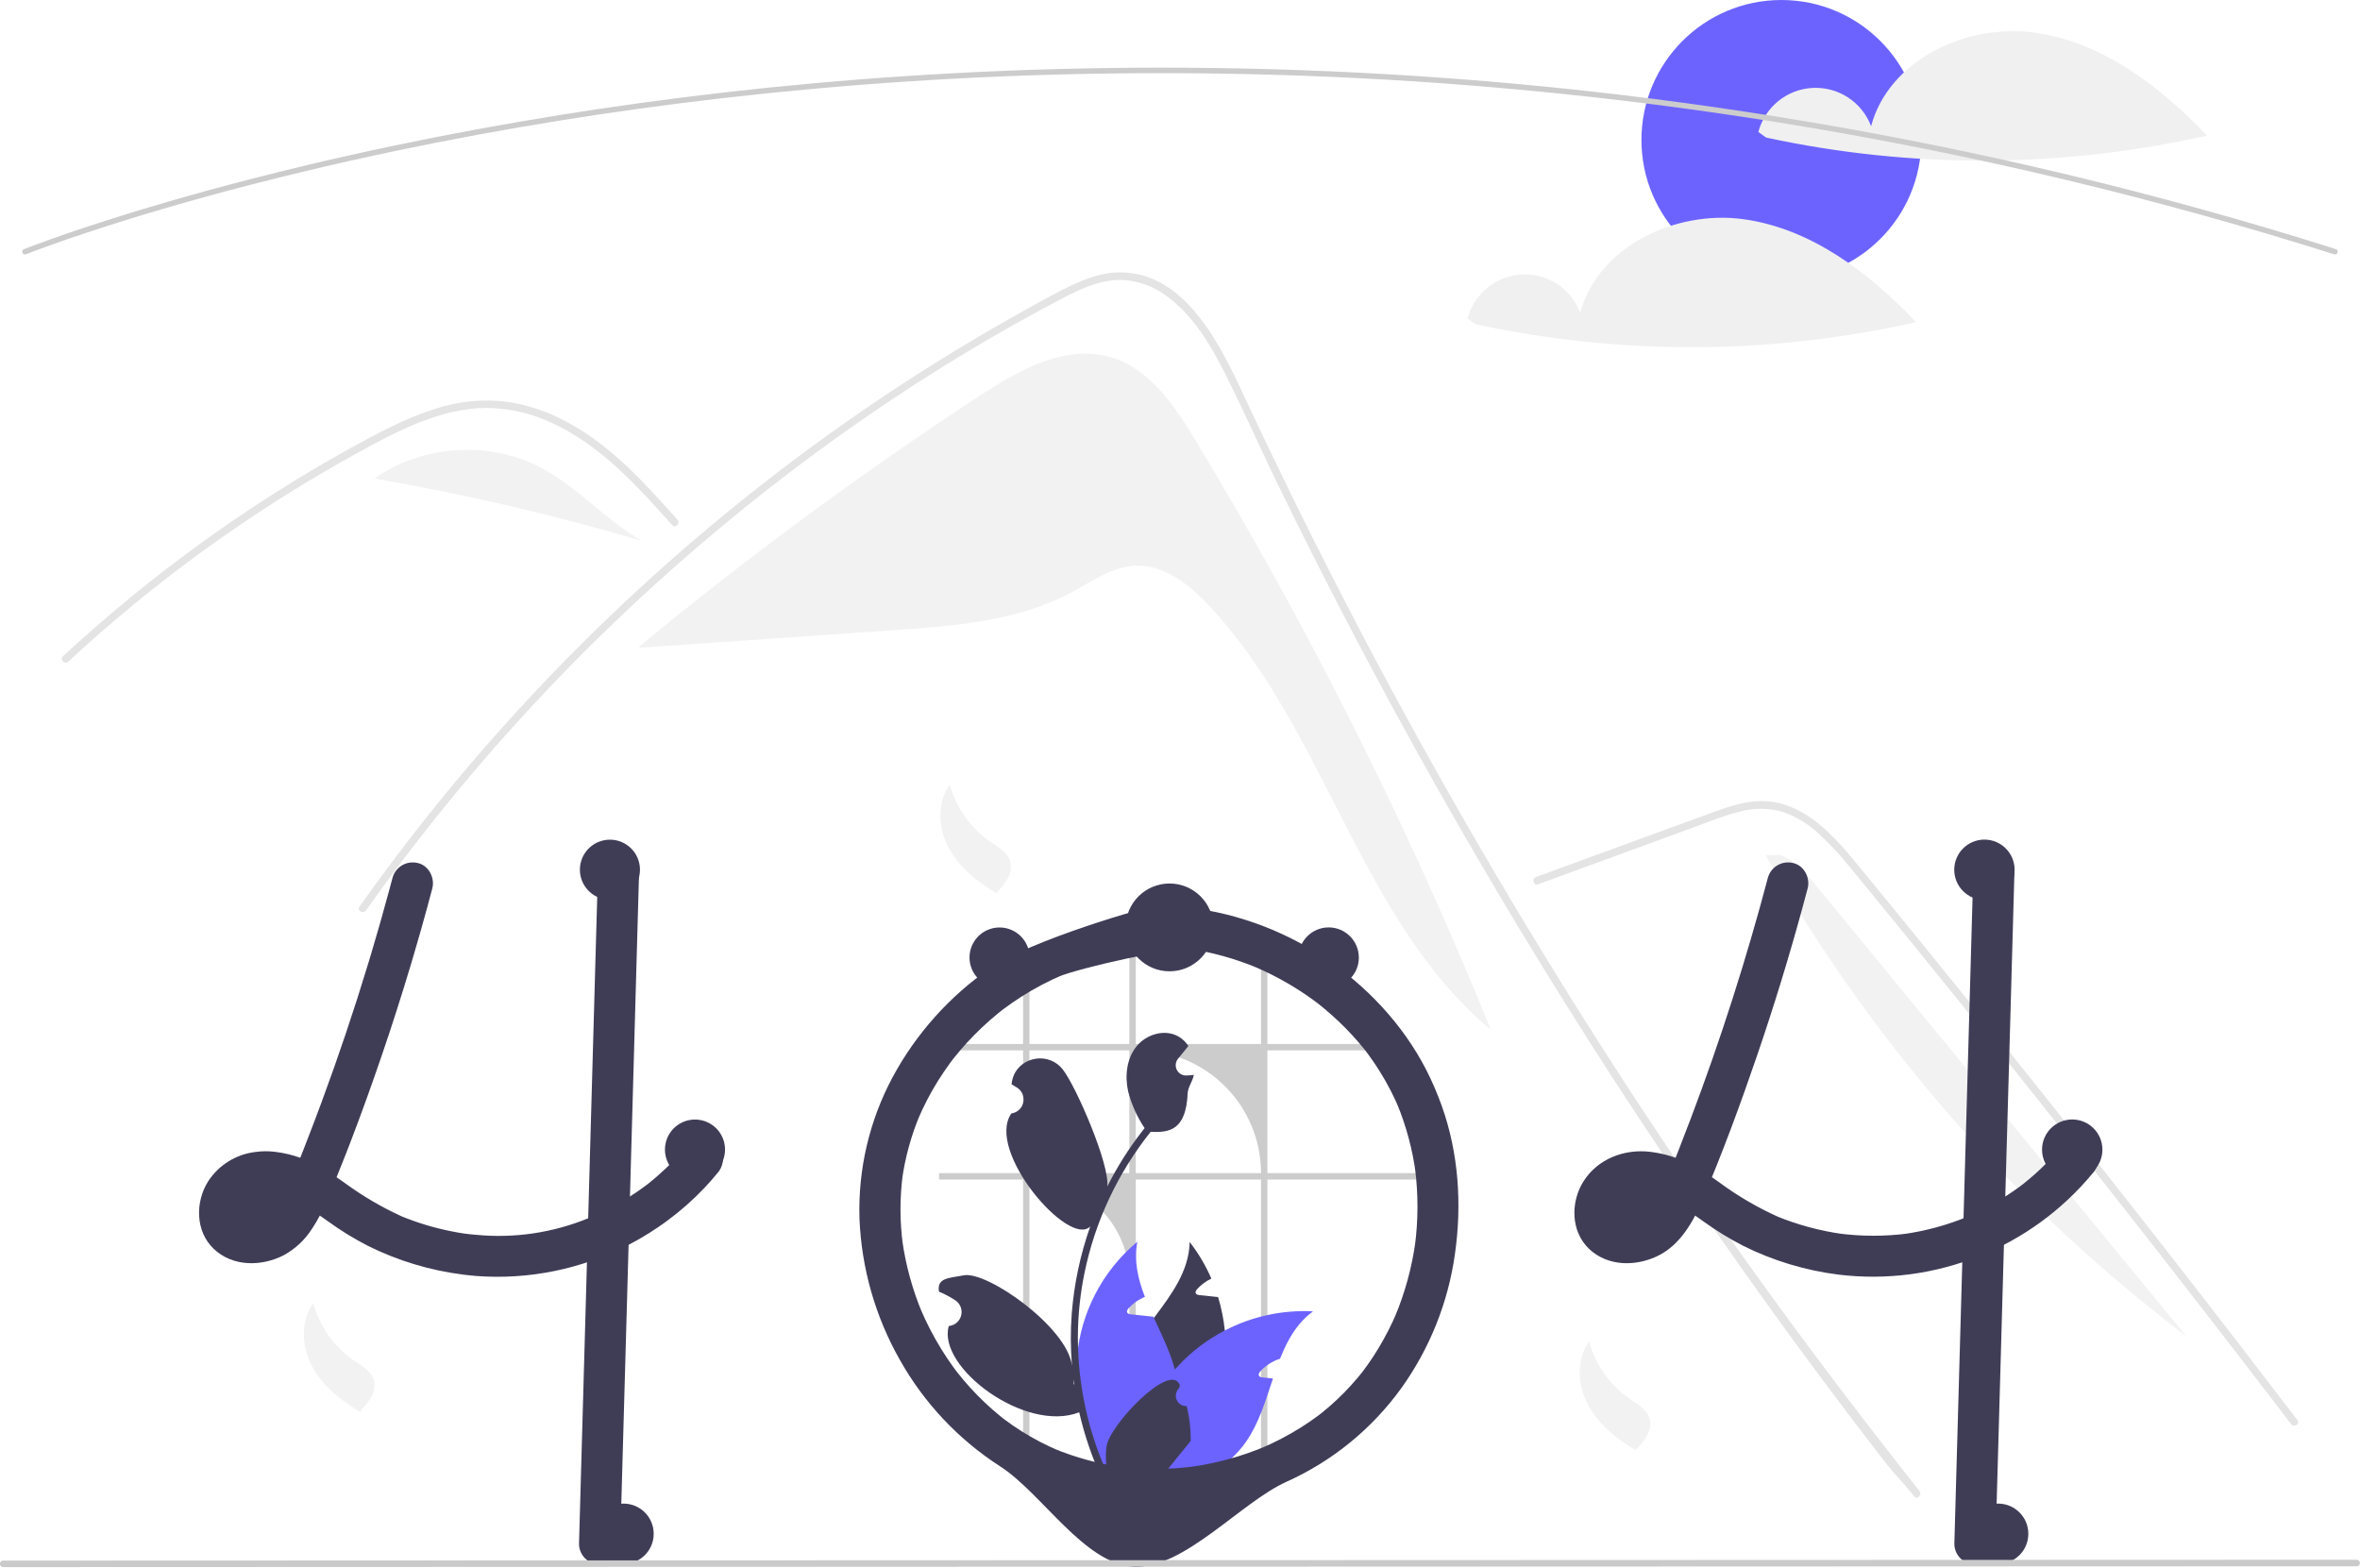
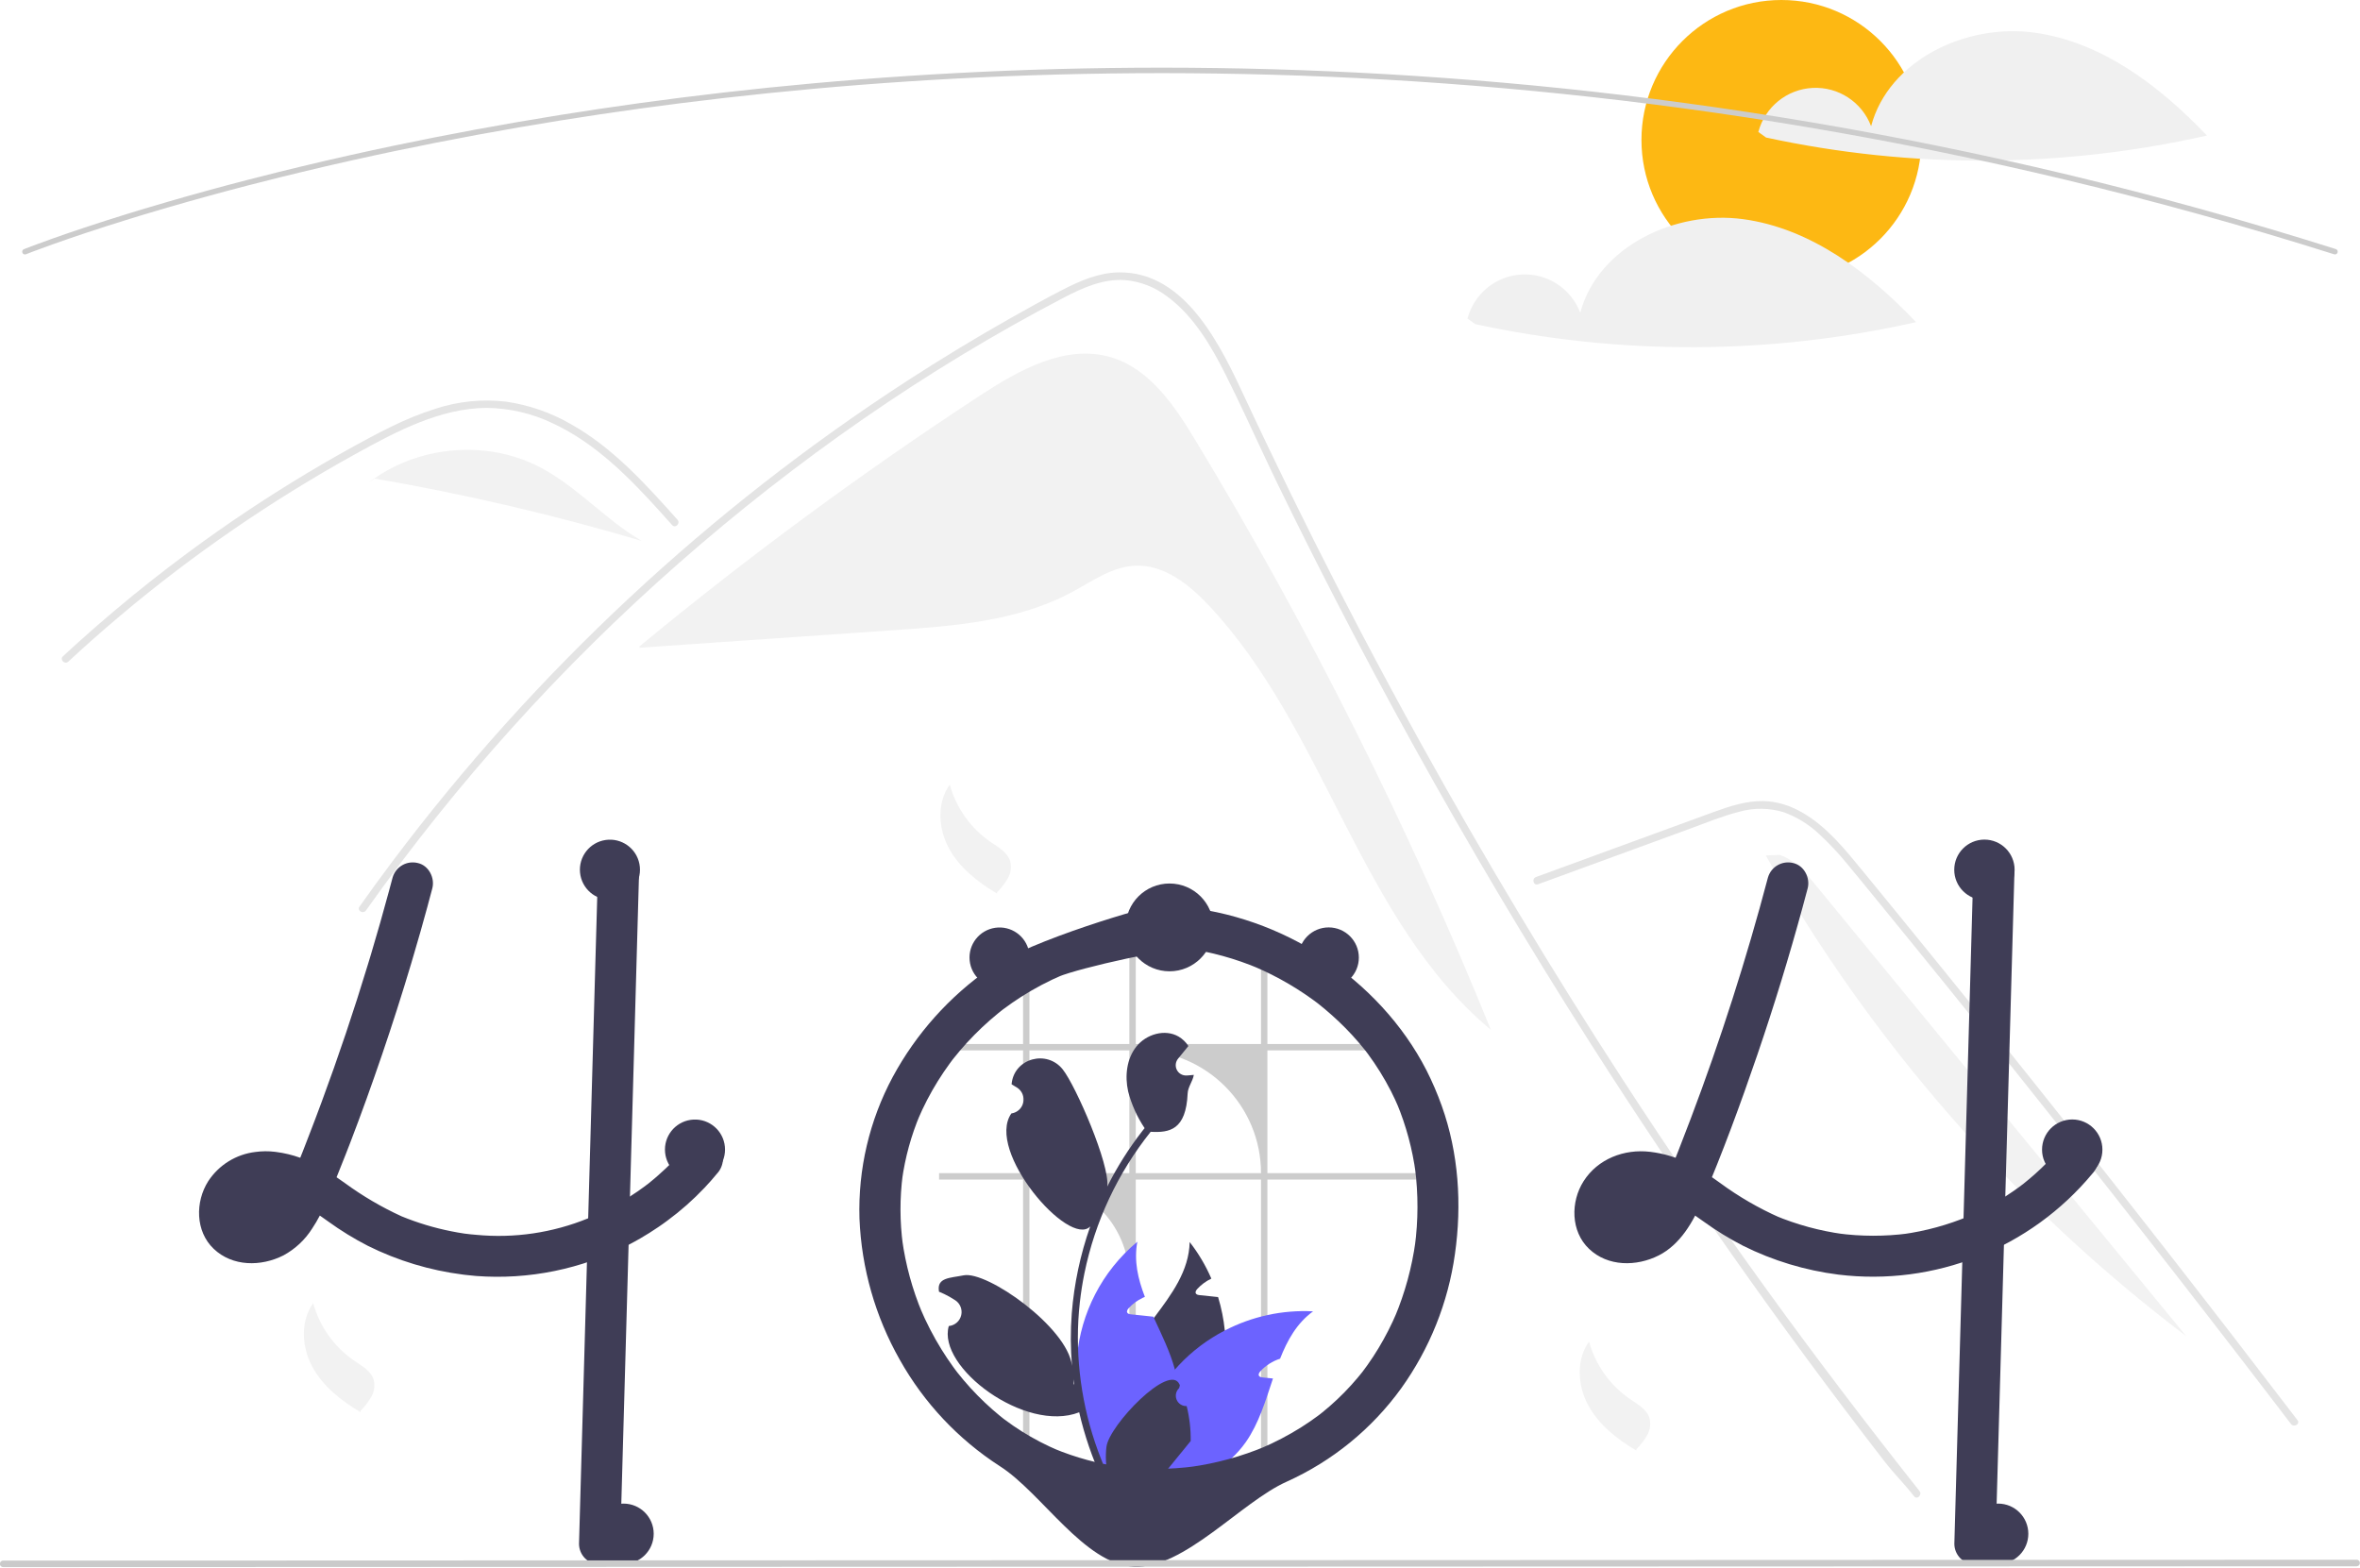
<svg xmlns="http://www.w3.org/2000/svg" data-name="Layer 1" width="860.131" height="571.148" viewBox="0 0 860.131 571.148">
  <path d="M605.67,324.953c-7.669-12.684-16.757-26.228-30.99-30.37-16.482-4.796-33.413,4.732-47.775,14.135a1392.157,1392.157,0,0,0-123.893,91.283l.043.492q46.226-3.188,92.451-6.376c22.265-1.535,45.296-3.283,64.972-13.816,7.467-3.997,14.745-9.336,23.206-9.708,10.512-.462,19.677,6.879,26.88,14.549,42.607,45.371,54.937,114.754,102.738,154.616A1516.995,1516.995,0,0,0,605.67,324.953Z" transform="translate(-169.9343 -164.426)" fill="#f2f2f2" />
  <path d="M867.571,709.781c-4.712-5.95-6.637-7.343-11.285-13.348q-56.764-73.416-106.708-151.792-33.924-53.23-64.483-108.504-14.549-26.278-28.3-52.969-10.67-20.695-20.865-41.638c-1.944-3.988-3.832-7.994-5.711-12.009-4.428-9.442-8.773-18.93-13.439-28.244-5.317-10.616-11.789-21.745-21.553-28.877a29.405,29.405,0,0,0-15.319-5.895c-7.948-.513-15.282,2.769-22.176,6.353-50.439,26.301-97.659,59.276-140.37,96.798A730.778,730.778,0,0,0,303.322,496.247c-1.008,1.439-3.392.064-2.374-1.384q6.009-8.498,12.257-16.813A734.817,734.817,0,0,1,500.805,303.064q18.248-11.826,37.183-22.542c6.362-3.603,12.752-7.16,19.251-10.497,6.371-3.273,13.137-6.215,20.416-6.325,24.77-.385,37.595,27.667,46.405,46.542q4.153,8.911,8.406,17.766,16.075,33.621,33.387,66.628,10.685,20.379,21.837,40.52,34.707,62.718,73.779,122.897c34.506,53.143,68.737,100.089,108.046,149.785C870.596,709.213,868.662,711.175,867.571,709.781Z" transform="translate(-169.9343 -164.426)" fill="#e4e4e4" />
  <path d="M414.916,355.804c-1.439-1.604-2.869-3.209-4.318-4.813-11.422-12.633-23.679-25.118-39.364-32.361a57.11,57.11,0,0,0-23.927-5.546c-8.562.028-16.932,2.273-24.843,5.418-3.74,1.494-7.398,3.19-11.001,4.996-4.116,2.072-8.159,4.281-12.183,6.509q-11.331,6.27-22.368,13.091-21.961,13.572-42.546,29.216-10.671,8.113-20.902,16.758-9.516,8.031-18.646,16.492c-1.302,1.201-3.245-.743-1.944-1.943,1.604-1.494,3.227-2.979,4.85-4.446q6.875-6.215,13.971-12.193,12.939-10.918,26.549-20.993,21.163-15.676,43.783-29.225,11.304-6.765,22.918-12.963c2.338-1.247,4.703-2.466,7.096-3.621a113.116,113.116,0,0,1,16.868-6.866,60.006,60.006,0,0,1,25.476-2.503,66.327,66.327,0,0,1,23.505,8.131c15.401,8.608,27.346,21.919,38.97,34.909C418.033,355.171,416.099,357.124,414.916,355.804Z" transform="translate(-169.9343 -164.426)" fill="#e4e4e4" />
  <path d="M730.477,486.711l36.905-13.498,18.323-6.702c5.968-2.183,11.921-4.667,18.09-6.23a28.539,28.539,0,0,1,16.374.209,37.738,37.738,0,0,1,12.771,7.917,103.64,103.64,0,0,1,10.475,11.186c3.989,4.794,7.92,9.639,11.868,14.467q24.441,29.891,48.563,60.041,24.121,30.15,47.92,60.556,23.857,30.48,47.385,61.216,2.882,3.765,5.76,7.534c1.06,1.388,3.449.02,2.375-1.388Q983.582,650.974,959.549,620.184q-24.092-30.864-48.516-61.466-24.424-30.601-49.179-60.937-6.167-7.558-12.354-15.099c-3.48-4.241-6.92-8.527-10.736-12.474-7.005-7.245-15.758-13.648-26.234-13.822-6.16-.102-12.121,1.852-17.844,3.923-6.17,2.232-12.325,4.506-18.486,6.759l-37.163,13.592-9.291,3.398c-1.649.603-.937,3.262.731,2.652Z" transform="translate(-169.9343 -164.426)" fill="#e4e4e4" />
  <path d="M366.377,334.526c-18.754-9.639-42.771-7.751-60.005,4.291a855.847,855.847,0,0,1,97.371,22.726C390.46,353.759,380.07,341.563,366.377,334.526Z" transform="translate(-169.9343 -164.426)" fill="#f2f2f2" />
  <path d="M306.188,338.784l-3.61,2.935c1.221-1.027,2.491-1.99,3.795-2.901C306.311,338.807,306.249,338.795,306.188,338.784Z" transform="translate(-169.9343 -164.426)" fill="#f2f2f2" />
  <path d="M831.549,486.846c-3.633-4.422-7.56-9.052-12.994-10.848l-5.073.2A575.436,575.436,0,0,0,966.749,651.418Q899.149,569.132,831.549,486.846Z" transform="translate(-169.9343 -164.426)" fill="#f2f2f2" />
  <path d="M516.084,450.367A37.481,37.481,0,0,0,531.015,471.325c2.82,1.92,6.157,3.762,7.122,7.035a8.379,8.379,0,0,1-.874,6.15,24.884,24.884,0,0,1-3.861,5.041l-.137.512c-6.998-4.147-13.656-9.393-17.522-16.551s-4.406-16.539.341-23.145" transform="translate(-169.9343 -164.426)" fill="#f2f2f2" />
  <path d="M749.084,653.367A37.481,37.481,0,0,0,764.015,674.325c2.82,1.92,6.157,3.762,7.122,7.035a8.379,8.379,0,0,1-.874,6.15,24.884,24.884,0,0,1-3.861,5.041l-.137.512c-6.998-4.147-13.656-9.393-17.522-16.551s-4.406-16.539.341-23.145" transform="translate(-169.9343 -164.426)" fill="#f2f2f2" />
  <path d="M284.084,639.367A37.481,37.481,0,0,0,299.015,660.325c2.82,1.92,6.157,3.762,7.122,7.035a8.379,8.379,0,0,1-.874,6.15,24.884,24.884,0,0,1-3.861,5.041l-.137.512c-6.998-4.147-13.656-9.393-17.522-16.551s-4.406-16.539.341-23.145" transform="translate(-169.9343 -164.426)" fill="#f2f2f2" />
-   <circle cx="649.249" cy="51" r="51" fill="#6c63ff" />
+   <circle cx="649.249" cy="51" r="51" fill="#FDB813" />
  <path d="M911.219,176.296c-24.717-3.341-52.935,10.019-59.341,34.124a21.597,21.597,0,0,0-41.094,2.109l2.83,2.027a372.275,372.275,0,0,0,160.659-.726C957.079,195.76,935.935,179.637,911.219,176.296Z" transform="translate(-169.9343 -164.426)" fill="#f0f0f0" />
  <path d="M805.219,244.296c-24.717-3.341-52.935,10.019-59.341,34.124a21.597,21.597,0,0,0-41.094,2.109l2.83,2.027a372.275,372.275,0,0,0,160.659-.726C851.079,263.76,829.935,247.637,805.219,244.296Z" transform="translate(-169.9343 -164.426)" fill="#f0f0f0" />
  <path d="M1020.946,257.154a.982.982,0,0,1-.302-.047C756.237,173.489,523.199,184.424,374.264,208.321c-20.269,3.251-40.591,7.006-60.404,11.161-5.058,1.06-10.306,2.195-15.597,3.378-6.319,1.407-12.554,2.856-18.532,4.306q-3.873.917-7.595,1.849c-3.758.928-7.572,1.895-11.66,2.957-4.568,1.178-9.209,2.413-13.797,3.672a.442.442,0,0,1-.051.015l0.0.001c-5.183,1.415-10.338,2.871-15.323,4.325-2.698.779-5.304,1.548-7.799,2.307-.279.077-.526.151-.776.228l-.536.163c-.311.095-.617.188-.924.275l-.02.006 0.0.001-.812.252c-.968.293-1.912.579-2.841.864-24.545,7.566-38.038,12.949-38.171,13.002a1,1,0,1,1-.744-1.856c.134-.053,13.693-5.463,38.328-13.058.932-.286,1.879-.572,2.85-.866l.754-.234c.026-.01.052-.018.078-.025.305-.087.61-.18.919-.273l.537-.163c.268-.081.531-.161.801-.235,2.479-.754,5.093-1.524,7.798-2.307,4.987-1.455,10.147-2.911,15.334-4.328.016-.006.033-.01.049-.015v-.001c4.604-1.263,9.263-2.503,13.845-3.685,4.094-1.063,7.915-2.032,11.68-2.962q3.738-.93,7.609-1.853c5.985-1.451,12.233-2.902,18.563-4.312,5.299-1.184,10.556-2.322,15.622-3.383,19.843-4.162,40.198-7.923,60.497-11.179C523.096,182.415,756.467,171.463,1021.246,255.201a1.0 1,0,0,1-.301,1.953Z" transform="translate(-169.9343 -164.426)" fill="#ccc" />
  <path d="M432.923,584.266a6.729,6.729,0,0,0-1.7-2.67,6.43,6.43,0,0,0-.92-.71c-2.61-1.74-6.51-2.13-8.99,0a5.81,5.81,0,0,0-.69.71q-1.11,1.365-2.28,2.67c-1.28,1.46-2.59,2.87-3.96,4.24-.39.38-.78.77-1.18,1.15-.23.23-.46.45-.69.67-.88.84-1.78,1.65-2.69,2.45-.48.43-.96.85-1.45,1.26-.73.61-1.46,1.22-2.2,1.81-.07.05-.14.1-.21.16-.02.01-.03.03-.05.04-.01,0-.02,0-.03.02a.179.179,0,0,0-.07.05c-.22.15-.37.25-.48.34.04-.02.08-.05.12-.07-.18.14-.37.28-.55.42-1.75,1.29-3.54,2.53-5.37,3.69a99.21,99.21,0,0,1-14.22,7.55c-.33.13-.67.27-1.01.4a85.97,85.97,0,0,1-40.85,6.02q-2.13-.165-4.26-.45c-1.64-.24-3.27-.53-4.89-.86a97.932,97.932,0,0,1-18.02-5.44,118.652,118.652,0,0,1-20.66-12.12c-1-.71-2.01-1.42-3.02-2.11,1.15-2.82,2.28-5.64,3.38-8.48.55-1.37,1.08-2.74,1.6-4.12,4.09-10.63,7.93-21.36,11.61-32.13q5.58-16.365,10.53-32.92.51-1.68.99-3.36,2.595-8.745,4.98-17.53c.15-.57.31-1.13.45-1.7q.69-2.52,1.35-5.04c1-3.79-1.26-8.32-5.24-9.23a7.634,7.634,0,0,0-9.22,5.24c-.43,1.62-.86,3.23-1.3,4.85q-3.165,11.745-6.66,23.41-.51,1.68-1.02,3.36-7.71,25.41-16.93,50.31-1.11,3.015-2.25,6.01c-.37.98-.74,1.96-1.12,2.94-.73,1.93-1.48,3.86-2.23,5.79-.43,1.13-.87,2.26-1.31,3.38-.29.71-.57,1.42-.85,2.12a41.809,41.809,0,0,0-8.81-2.12l-.48-.06a27.397,27.397,0,0,0-7.01.06,23.914,23.914,0,0,0-17.24,10.66c-4.77,7.51-4.71,18.25,1.98,24.63,6.89,6.57,17.32,6.52,25.43,2.41a28.351,28.351,0,0,0,10.52-9.86,50.569,50.569,0,0,0,2.74-4.65c.21.14.42.28.63.43.8.56,1.6,1.13,2.39,1.69a111.738,111.738,0,0,0,14.51,8.91,108.359,108.359,0,0,0,34.62,10.47c.27.03.53.07.8.1,1.33.17,2.67.3,4.01.41a103.782,103.782,0,0,0,55.58-11.36q2.175-1.125,4.31-2.36,3.315-1.92,6.48-4.08c1.15-.78,2.27-1.57,3.38-2.4a101.042,101.042,0,0,0,13.51-11.95q2.355-2.475,4.51-5.11a8.061,8.061,0,0,0,2.2-5.3A7.564,7.564,0,0,0,432.923,584.266Zm-165.59,23.82c.21-.15.42-.31.62-.47C267.893,607.766,267.603,607.936,267.333,608.086Zm3.21-3.23c-.23.26-.44.52-.67.78a23.366,23.366,0,0,1-2.25,2.2c-.11.1-.23.2-.35.29a.01.01,0,0,0-.01.01,3.804,3.804,0,0,0-.42.22q-.645.39-1.32.72a17.005,17.005,0,0,1-2.71.75,16.799,16.799,0,0,1-2.13.02h-.02a14.823,14.823,0,0,1-1.45-.4c-.24-.12-.47-.26-.7-.4-.09-.08-.17-.16-.22-.21a2.44,2.44,0,0,1-.27-.29.01.01,0,0,0-.01-.01c-.11-.2-.23-.4-.34-.6a.031.031,0,0,1-.01-.02c-.08-.25-.15-.51-.21-.77a12.511,12.511,0,0,1,.01-1.37,13.467,13.467,0,0,1,.54-1.88,11.068,11.068,0,0,1,.69-1.26c.02-.04.12-.2.23-.38.01-.01.01-.01.01-.02.15-.17.3-.35.46-.51.27-.3.56-.56.85-.83a18.022,18.022,0,0,1,1.75-1.01,19.481,19.481,0,0,1,2.93-.79,24.989,24.989,0,0,1,4.41.04,30.301,30.301,0,0,1,4.1,1.01,36.945,36.945,0,0,1-2.77,4.54C270.623,604.746,270.583,604.806,270.543,604.856Zm-11.12-3.29a2.18,2.18,0,0,1-.31.39A1.409,1.409,0,0,1,259.423,601.566Z" transform="translate(-169.9343 -164.426)" fill="#3f3d56" />
  <path d="M402.863,482.136q-.135,4.71-.27,9.42-.285,10.455-.59,20.92-.315,11.775-.66,23.54-.165,6.075-.34,12.15-.465,16.365-.92,32.72c-.03,1.13-.07,2.25-.1,3.38q-.225,8.115-.45,16.23-.255,8.805-.5,17.61-.18,6.6-.37,13.21-1.35,47.895-2.7,95.79a7.648,7.648,0,0,1-7.5,7.5,7.561,7.561,0,0,1-7.5-7.5q.75-26.94,1.52-53.88.675-24.36,1.37-48.72.225-8.025.45-16.06.345-12.09.68-24.18c.03-1.13.07-2.25.1-3.38.02-.99.05-1.97.08-2.96q.66-23.475,1.32-46.96.27-9.24.52-18.49.3-10.545.6-21.08c.09-3.09.17-6.17.26-9.26a7.648,7.648,0,0,1,7.5-7.5A7.561,7.561,0,0,1,402.863,482.136Z" transform="translate(-169.9343 -164.426)" fill="#3f3d56" />
  <path d="M814.291,484.217a893.238,893.238,0,0,1-28.161,87.941c-3.007,7.946-6.083,15.877-9.371,23.712l.756-1.792a54.583,54.583,0,0,1-5.59,10.612q-.229.321-.467.636,1.166-1.49.443-.589c-.254.301-.505.602-.768.895a23.664,23.664,0,0,1-2.249,2.203q-.301.258-.612.504l.938-.729c-.109.257-.873.597-1.111.743a18.254,18.254,0,0,1-2.405,1.219l1.792-.756a19.086,19.086,0,0,1-4.231,1.161l1.994-.268a17.021,17.021,0,0,1-4.298.046l1.994.268a14.002,14.002,0,0,1-3.405-.917l1.792.756a12.012,12.012,0,0,1-1.679-.896c-.271-.177-1.105-.809-.015.025,1.133.866.146.074-.088-.156-.194-.192-.37-.4-.56-.595-.882-.905.996,1.557.397.499a18.182,18.182,0,0,1-.878-1.637l.756,1.792a11.925,11.925,0,0,1-.728-2.651l.268,1.994a13.651,13.651,0,0,1-.003-3.405l-.268,1.994a15.964,15.964,0,0,1,.995-3.68l-.756,1.792a16.729,16.729,0,0,1,1.178-2.298,6.729,6.729,0,0,1,.729-1.071c.049.016-1.269,1.513-.569.757.183-.198.354-.406.539-.602.296-.314.614-.601.926-.898,1.045-.994-1.462.966-.257.179a19.049,19.049,0,0,1,2.749-1.499l-1.792.756a20.311,20.311,0,0,1,4.995-1.34l-1.994.268a25.628,25.628,0,0,1,6.461.076l-1.994-.268a33.211,33.211,0,0,1,7.892,2.22l-1.792-.756c5.39,2.314,10.163,5.749,14.928,9.118a111.95,111.95,0,0,0,14.506,8.906,108.388,108.388,0,0,0,34.622,10.474,103.933,103.933,0,0,0,92.586-36.752,8.078,8.078,0,0,0,2.197-5.303,7.632,7.632,0,0,0-2.197-5.303c-2.752-2.526-7.949-3.239-10.607,0a95.636,95.636,0,0,1-8.107,8.727q-2.017,1.914-4.142,3.71-1.214,1.026-2.461,2.011c-.393.311-1.619,1.138.263-.197-.431.306-.845.64-1.271.955a99.269,99.269,0,0,1-20.332,11.565l1.792-.756a96.836,96.836,0,0,1-24.171,6.622l1.994-.268a97.643,97.643,0,0,1-25.754-.038l1.994.268a99.8,99.8,0,0,1-24.857-6.77l1.792.756a116.025,116.025,0,0,1-21.736-12.591,86.877,86.877,0,0,0-11.113-6.994,42.824,42.824,0,0,0-14.438-4.389c-9.439-1.111-19.057,2.566-24.246,10.72-4.776,7.505-4.714,18.244,1.974,24.625,6.888,6.572,17.318,6.517,25.436,2.406,7.817-3.959,12.513-12.185,15.815-19.942,7.431-17.455,14.01-35.314,20.14-53.263q9.097-26.637,16.499-53.813.917-3.366,1.807-6.739c1.001-3.789-1.261-8.32-5.238-9.226a7.633,7.633,0,0,0-9.226,5.238Z" transform="translate(-169.9343 -164.426)" fill="#3f3d56" />
  <path d="M889.124,482.136l-2.7,95.793-2.685,95.294-1.518,53.884a7.565,7.565,0,0,0,7.5,7.5,7.649,7.649,0,0,0,7.5-7.5l2.7-95.793,2.685-95.294,1.518-53.884a7.565,7.565,0,0,0-7.5-7.5,7.649,7.649,0,0,0-7.5,7.5Z" transform="translate(-169.9343 -164.426)" fill="#3f3d56" />
  <path d="M629.526,700.361h2.329V594.319h54.329v-2.323H631.855V547.252H673.81q-.923-1.173-1.899-2.317H631.855V515.382c-.77-.328-1.547-.645-2.329-.944V544.935h-45.652V507.07c-.782.036-1.553.09-2.329.155v37.71h-36.42V516.684c-.782.346-1.553.711-2.317,1.093V544.935h-30.616v2.317h30.616v44.744h-30.616v2.323h30.616V700.361h2.317V594.319a36.413,36.413,0,0,1,36.42,36.42v69.622h2.329V594.319h45.652Zm-84.401-108.365V547.252h36.42v44.744Zm38.749,0V547.252h.914a44.741,44.741,0,0,1,44.738,44.744Z" transform="translate(-169.9343 -164.426)" opacity="0.2" />
  <path d="M615.303,668.566a63.059,63.059,0,0,1-20.05,33.7c-.74.64-1.48,1.26-2.25,1.87q-2.805.255-5.57.52c-1.53.14-3.04.29-4.54.43l-.27.03-.19-1.64-.76-6.64a37.623,37.623,0,0,1-3.3-32.44c2.64-7.12,7.42-13.41,12.12-19.65,6.49-8.62,12.8-17.14,13.03-27.65a60.544,60.544,0,0,1,7.9,13.33,16.432,16.432,0,0,0-5.12,3.77c-.41.45-.82,1.08-.54,1.62.24.46.84.57,1.36.63,1.25.13,2.51.26,3.76.39,1,.11,2,.21,3,.32a63.99,63.99,0,0,1,2.45,12.18A61.189,61.189,0,0,1,615.303,668.566Z" transform="translate(-169.9343 -164.426)" fill="#3f3d56" />
  <path d="M648.503,642.356c-5.9,4.29-9.35,10.46-12.03,17.26a16.628,16.628,0,0,0-7.17,4.58c-.41.45-.82,1.08-.54,1.62.24.46.84.57,1.36.63,1.25.13,2.51.26,3.76.39-2.68,8.04-5.14,16.36-9.88,23.15a36.989,36.989,0,0,1-12.03,10.91,38.492,38.492,0,0,1-4.02,1.99q-7.62.585-14.95,1.25-2.805.255-5.57.52c-1.53.14-3.04.29-4.54.43q-.015-.825,0-1.65a63.304,63.304,0,0,1,15.25-39.86c.45-.52.91-1.03,1.38-1.54a61.792,61.792,0,0,1,16.81-12.7A62.654,62.654,0,0,1,648.503,642.356Z" transform="translate(-169.9343 -164.426)" fill="#6c63ff" />
  <path d="M589.163,699.526l-1.15,3.4-.58,1.73c-1.53.14-3.04.29-4.54.43l-.27.03c-1.66.17-3.31.34-4.96.51-.43-.5-.86-1.01-1.28-1.53a62.03,62.03,0,0,1,8.07-87.11c-1.32,6.91.22,13.53,2.75,20.1-.27.11-.53.22-.78.34a16.432,16.432,0,0,0-5.12,3.77c-.41.45-.82,1.08-.54,1.62.24.46.84.57,1.36.63,1.25.13,2.51.26,3.76.39,1,.11,2,.21,3,.32q.705.075,1.41.15c.07.15.13.29.2.44,2.85,6.18,5.92,12.39,7.65,18.83a43.666,43.666,0,0,1,1.02,4.91A37.604,37.604,0,0,1,589.163,699.526Z" transform="translate(-169.9343 -164.426)" fill="#6c63ff" />
  <path d="M689.821,554.487c-8.609-16.792-21.946-30.921-37.632-41.304a114.237,114.237,0,0,0-52.563-18.38q-3.69-.335-7.399-.393c-2.921-.044-46.866,12.632-61.587,22.982a114.295,114.295,0,0,0-35.333,39.527,102.5,102.5,0,0,0-12.126,51.633,113.564,113.564,0,0,0,14.703,51.476,110.475,110.475,0,0,0,36.444,38.746C549.667,708.561,565.074,734.51,583.183,735.426c18.246.923,39.054-23.555,55.695-30.987a104.425,104.425,0,0,0,41.726-34.005,110.25,110.25,0,0,0,19.599-48.948c2.574-18.083,1.374-36.733-4.801-54.016a111.86,111.86,0,0,0-5.58-12.983c-1.78-3.505-6.996-4.796-10.261-2.691a7.68,7.68,0,0,0-2.691,10.261q1.568,3.088,2.915,6.278l-.756-1.792a101.151,101.151,0,0,1,6.876,25.538l-.268-1.994a109.229,109.229,0,0,1-.066,28.683l.268-1.994a109.734,109.734,0,0,1-7.555,27.674l.756-1.792a104.212,104.212,0,0,1-6.672,13.098q-1.923,3.186-4.081,6.222c-.632.888-1.283,1.761-1.939,2.631-.856,1.136,1.167-1.483.282-.369-.151.19-.3.38-.452.569q-.681.852-1.382,1.688a93.613,93.613,0,0,1-10.176,10.384q-1.366,1.192-2.778,2.331c-.469.378-.932.773-1.421,1.125.019-.013,1.58-1.199.656-.511-.29.216-.579.436-.87.652q-2.91,2.156-5.974,4.092a103.485,103.485,0,0,1-14.756,7.713l1.792-.756a109.215,109.215,0,0,1-27.597,7.552l1.994-.268a108.154,108.154,0,0,1-28.589.051l1.994.268a99.835,99.835,0,0,1-25.095-6.784l1.792.756a93.643,93.643,0,0,1-13.416-6.991q-3.174-2-6.184-4.247c-.286-.214-.57-.43-.855-.645-.915-.691.658.51.67.518a19.169,19.169,0,0,1-1.535-1.225q-1.454-1.184-2.861-2.422a101.989,101.989,0,0,1-10.493-10.709q-1.213-1.434-2.374-2.911c-.335-.426-.947-1.29.404.529-.178-.239-.362-.474-.542-.712q-.647-.858-1.276-1.728-2.203-3.048-4.188-6.246a109.29,109.29,0,0,1-7.805-15.108l.756,1.792a106.588,106.588,0,0,1-7.34-26.837l.268,1.994a97.866,97.866,0,0,1-.048-25.636l-.268,1.994A94.673,94.673,0,0,1,505.276,570.55l-.756,1.792a101.557,101.557,0,0,1,7.195-13.856q2.066-3.323,4.378-6.485.525-.718,1.062-1.428c.324-.428,1.215-1.493-.305.388.149-.184.293-.374.439-.56q1.269-1.608,2.6-3.165A107.402,107.402,0,0,1,530.772,536.215q1.474-1.292,2.995-2.529.691-.562,1.391-1.113c.187-.147.376-.291.562-.439-1.997,1.59-.555.433-.102.093q3.134-2.348,6.435-4.461a103.644,103.644,0,0,1,15.387-8.108l-1.792.756c7.76-3.258,42.141-10.949,48.394-10.11l-1.994-.268A106.225,106.225,0,0,1,628.768,517.419l-1.792-.756a110.313,110.313,0,0,1,12.6,6.329q3.043,1.784,5.967,3.763,1.384.937,2.738,1.915.677.489,1.346.989c.248.185.494.373.741.558,1.039.779-1.431-1.128-.342-.267a110.843,110.843,0,0,1,10.368,9.253q2.401,2.445,4.637,5.045,1.147,1.334,2.246,2.708c.364.455,1.605,2.101.084.085.372.493.747.982,1.114,1.479a97.977,97.977,0,0,1,8.392,13.538c1.793,3.498,6.987,4.802,10.261,2.691A7.677,7.677,0,0,0,689.821,554.487Z" transform="translate(-169.9343 -164.426)" fill="#3f3d56" />
  <path d="M602.431,676.882a3.78,3.78,0,0,1-2.739-6.551c.095-.379.164-.651.259-1.03q-.051-.124-.103-.247c-3.48-8.298-25.685,14.833-26.645,22.632a30.029,30.029,0,0,0,.527,10.328A120.392,120.392,0,0,1,562.778,652.01a116.202,116.202,0,0,1,.721-12.963q.597-5.293,1.657-10.511a121.787,121.787,0,0,1,24.151-51.616c6.874.384,12.898-.663,13.48-13.985.103-2.37,1.861-4.422,2.248-6.756-.656.086-1.323.14-1.979.183-.204.011-.42.021-.624.032l-.077.003a3.745,3.745,0,0,1-3.076-6.101q.425-.523.851-1.046c.43-.538.871-1.065,1.302-1.603a1.865,1.865,0,0,0,.14-.161c.495-.613.99-1.216,1.485-1.829a10.829,10.829,0,0,0-3.55-3.432c-4.959-2.905-11.801-.893-15.384,3.593-3.593,4.486-4.271,10.779-3.023,16.384a43.398,43.398,0,0,0,6.003,13.383c-.269.344-.549.678-.818,1.022a122.574,122.574,0,0,0-12.794,20.268c1.016-7.939-11.412-36.608-16.218-42.681-5.773-7.294-17.611-4.111-18.628,5.136q-.015.134-.029.268,1.071.604,2.096,1.282a5.127,5.127,0,0,1-2.067,9.33l-.105.016c-9.556,13.644,21.077,49.155,28.745,41.181a125.11,125.11,0,0,0-6.734,31.693,118.664,118.664,0,0,0,.086,19.16l-.032-.226C558.902,648.154,529.674,627.514,521.139,629.233c-4.917.99-9.76.765-9.013,5.725q.018.119.036.237a34.442,34.442,0,0,1,3.862,1.861q1.071.604,2.096,1.282a5.127,5.127,0,0,1-2.067,9.33l-.105.016c-.075.011-.14.022-.215.032-4.35,14.966,27.907,39.12,47.518,31.435h.011a125.075,125.075,0,0,0,8.402,24.528H601.679c.108-.334.204-.678.301-1.011a34.102,34.102,0,0,1-8.305-.495c2.227-2.733,4.454-5.487,6.681-8.219a1.861,1.861,0,0,0,.14-.161c1.13-1.398,2.27-2.786,3.399-4.185l.001-.002a49.952,49.952,0,0,0-1.464-12.725Zm-34.371-67.613.016-.021-.016.043Zm-6.648,59.932-.258-.581c.011-.42.011-.839,0-1.269,0-.118-.021-.237-.021-.355.097.742.183,1.485.29,2.227Z" transform="translate(-169.9343 -164.426)" fill="#3f3d56" />
  <circle cx="95.249" cy="439" r="11" fill="#3f3d56" />
  <circle cx="227.249" cy="559" r="11" fill="#3f3d56" />
  <circle cx="728.249" cy="559" r="11" fill="#3f3d56" />
  <circle cx="755.249" cy="419" r="11" fill="#3f3d56" />
  <circle cx="723.249" cy="317" r="11" fill="#3f3d56" />
  <path d="M434.183,583.426a10.949,10.949,0,1,1-.21-2.16A10.992,10.992,0,0,1,434.183,583.426Z" transform="translate(-169.9343 -164.426)" fill="#3f3d56" />
  <circle cx="484.249" cy="349" r="11" fill="#3f3d56" />
  <path d="M545.183,513.426a10.949,10.949,0,1,1-.21-2.16A10.992,10.992,0,0,1,545.183,513.426Z" transform="translate(-169.9343 -164.426)" fill="#3f3d56" />
  <path d="M403.183,481.426a10.949,10.949,0,1,1-.21-2.16A10.992,10.992,0,0,1,403.183,481.426Z" transform="translate(-169.9343 -164.426)" fill="#3f3d56" />
  <circle cx="599.249" cy="443" r="11" fill="#3f3d56" />
  <circle cx="426.249" cy="338" r="16" fill="#3f3d56" />
  <path d="M1028.875,735.267l-857.75.307a1.191,1.191,0,1,1,0-2.381l857.75-.307a1.191,1.191,0,0,1,0,2.381Z" transform="translate(-169.9343 -164.426)" fill="#cacaca" />
</svg>
